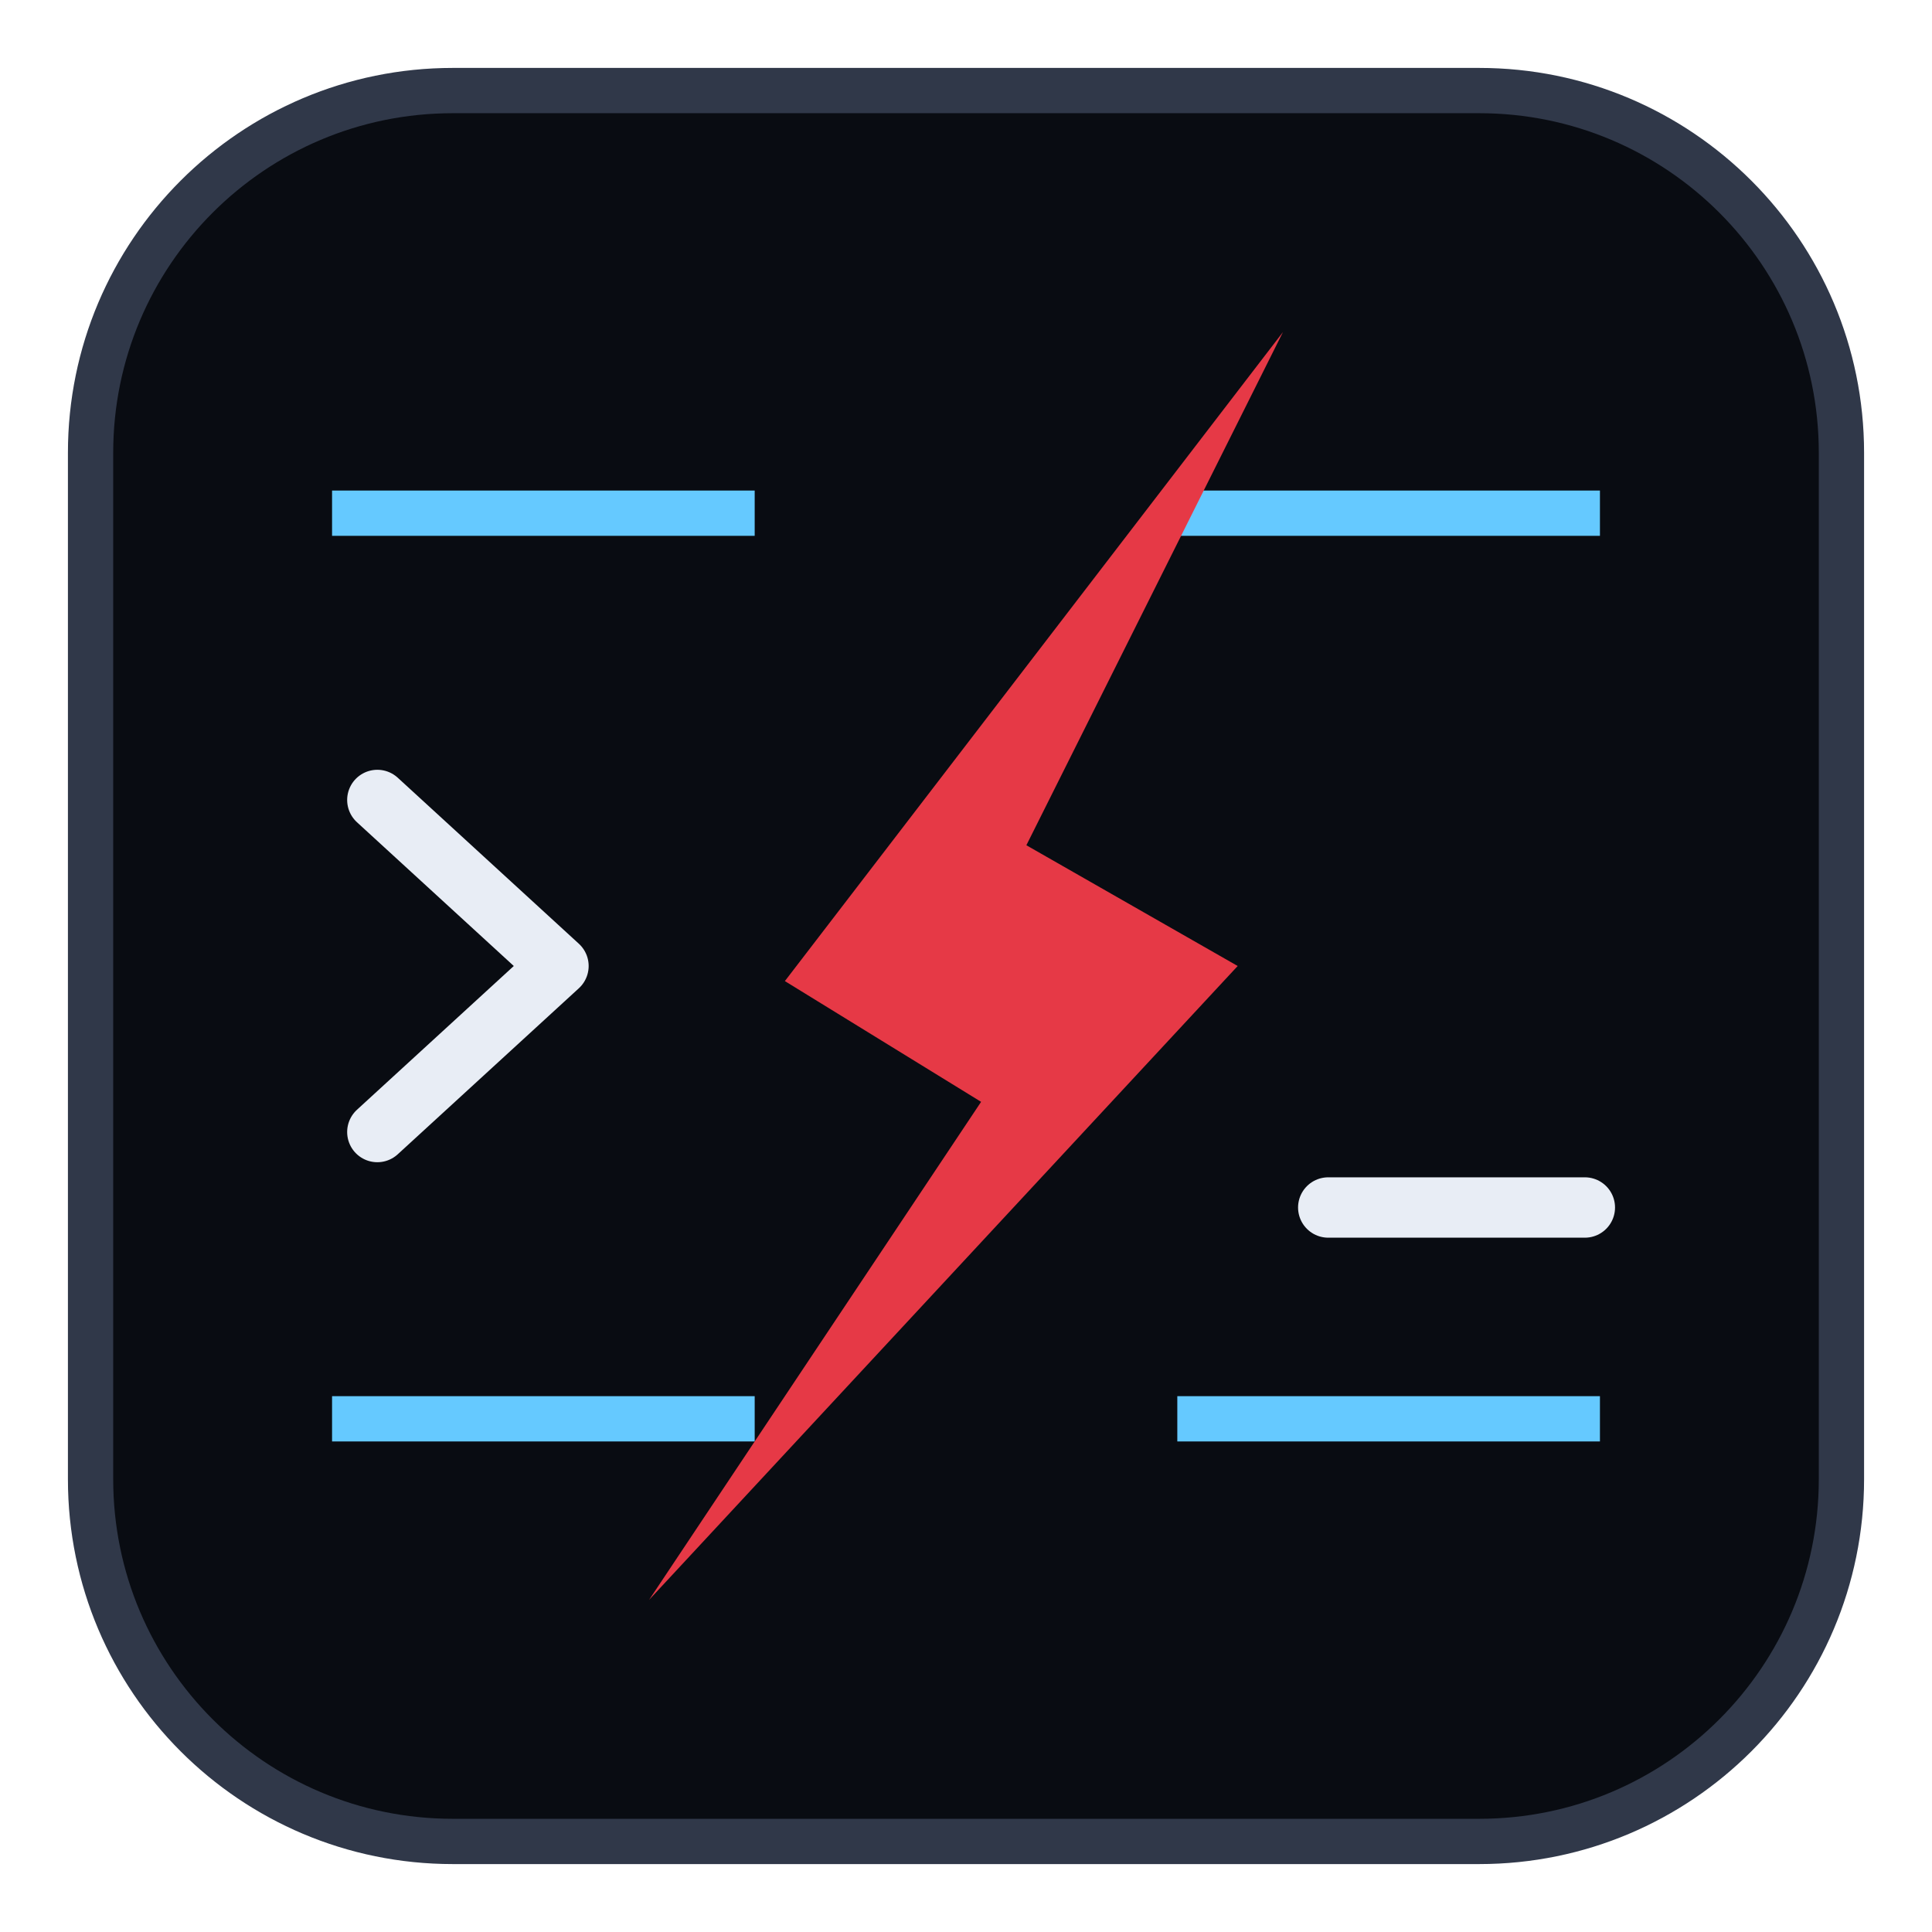
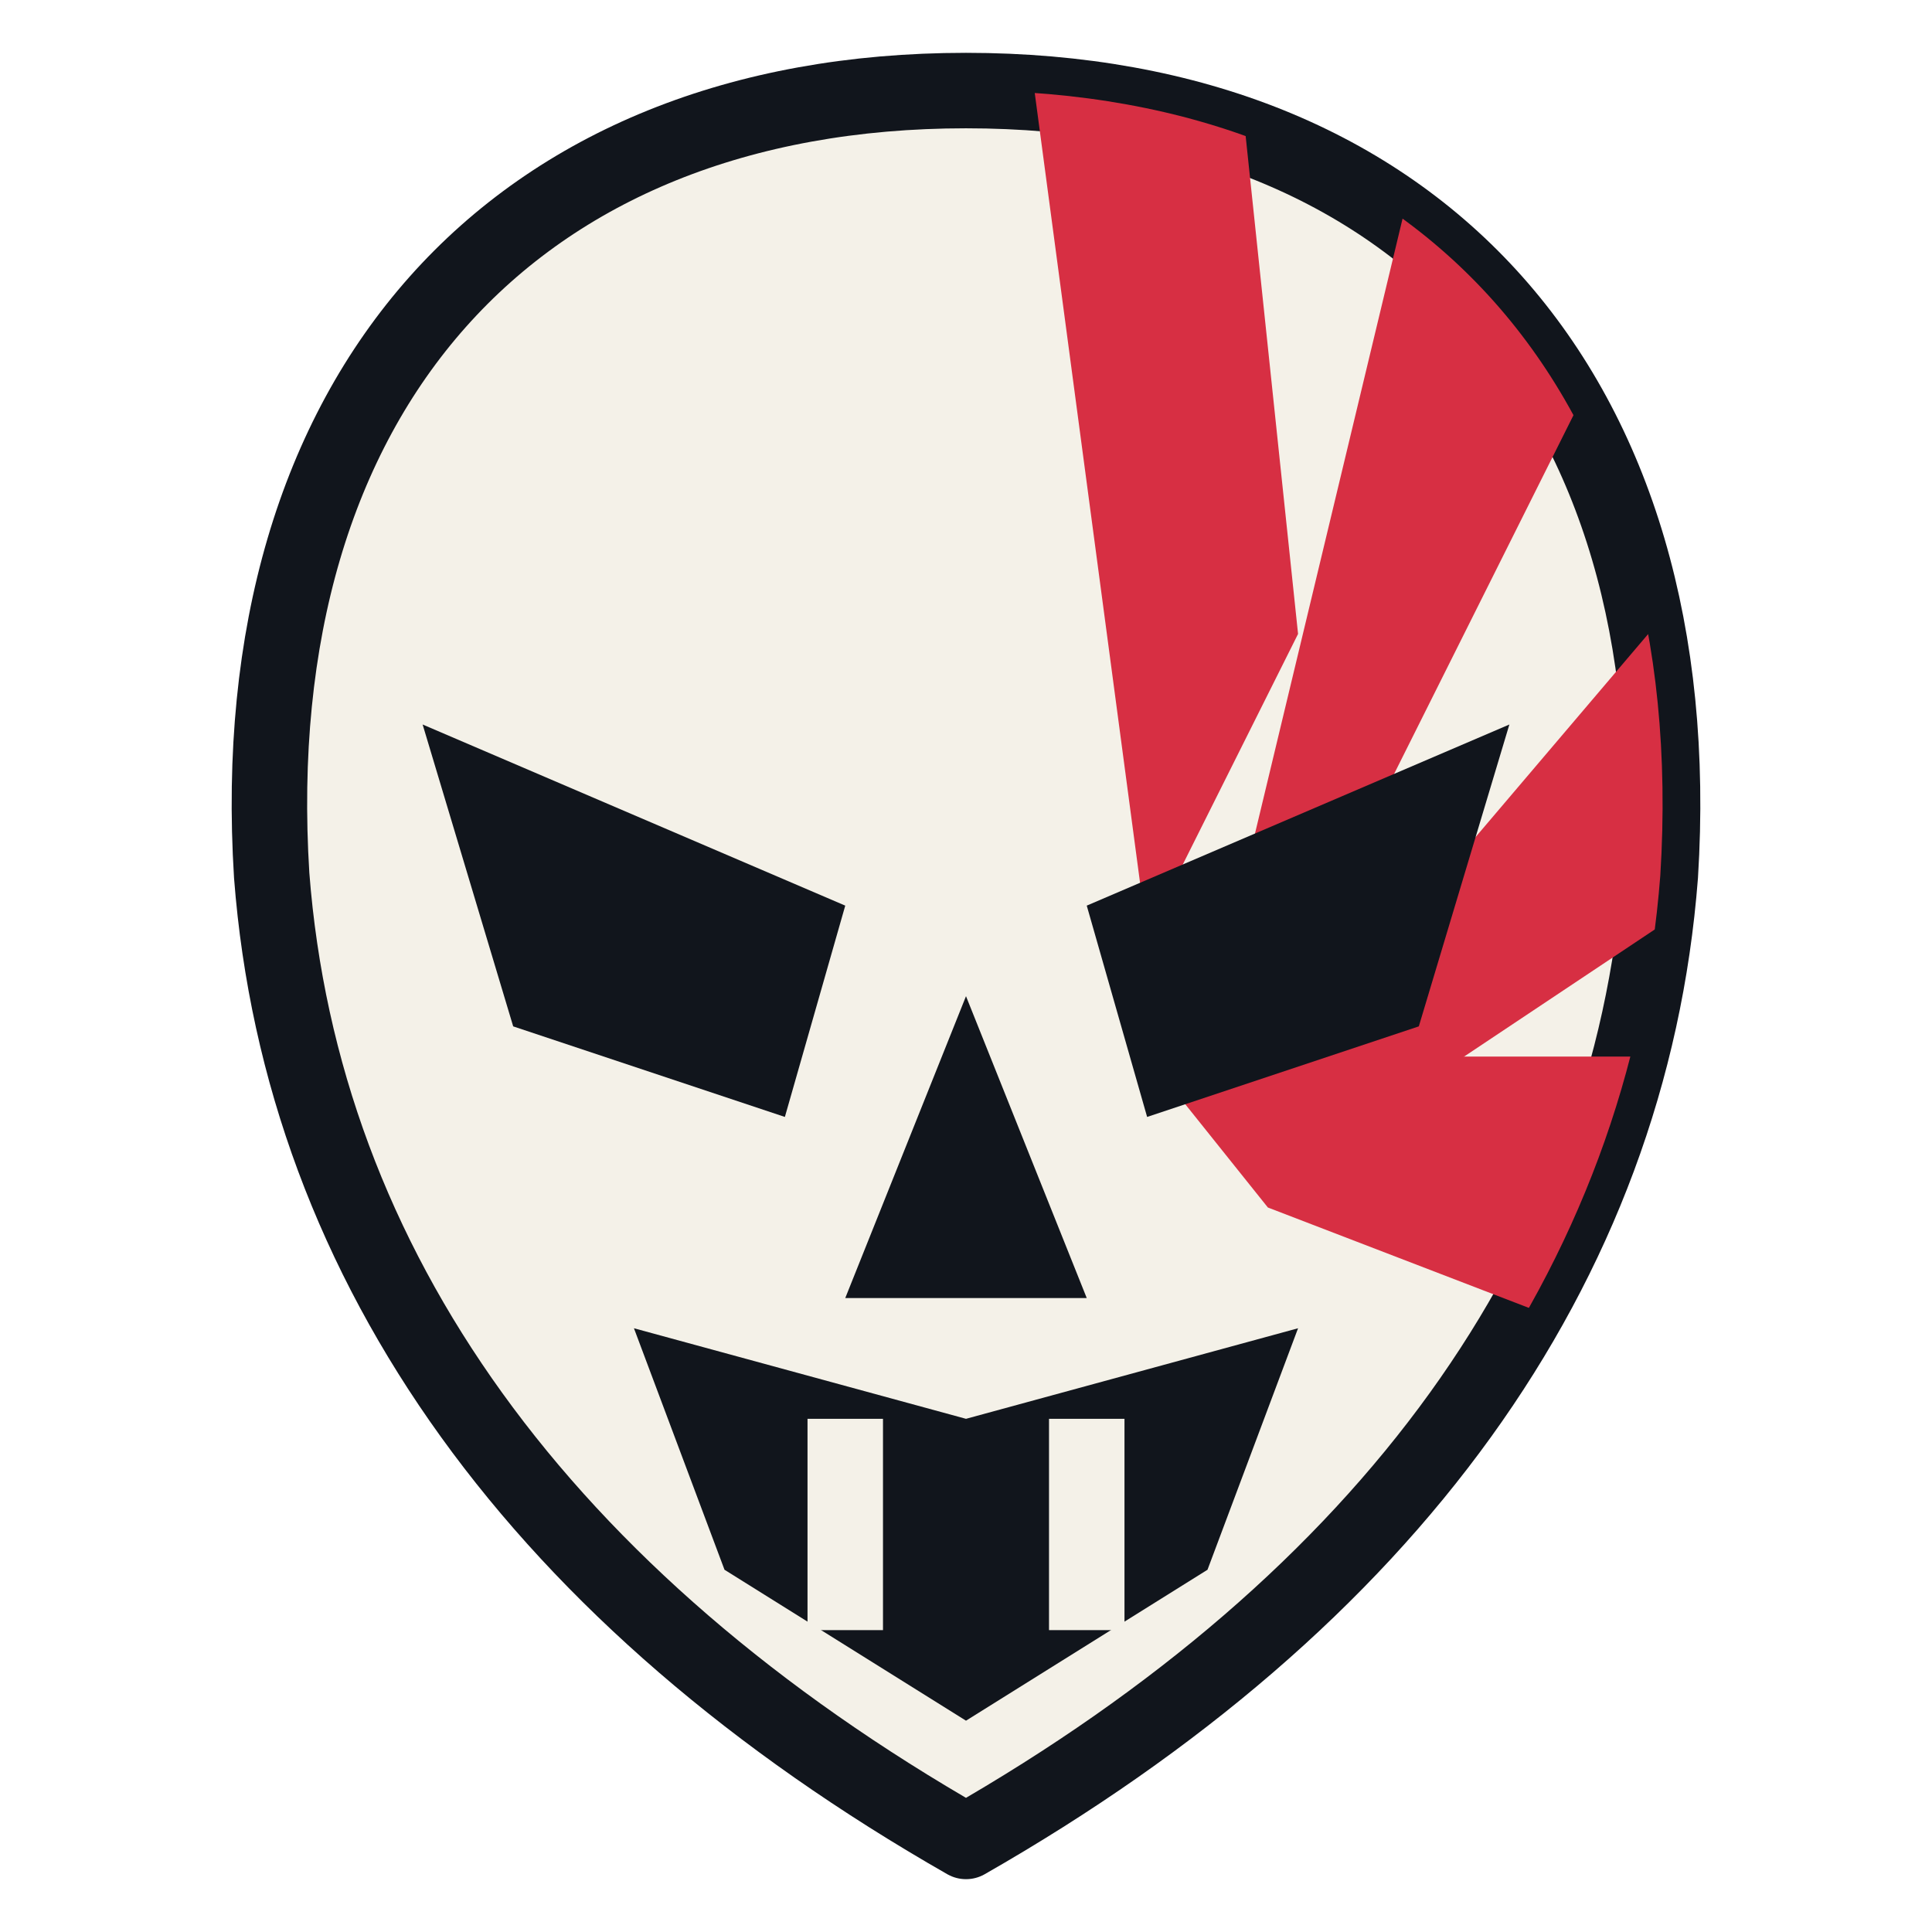
- <svg xmlns="http://www.w3.org/2000/svg" width="128" height="128" viewBox="0 0 128 128">
-   <rect x="6" y="6" width="116" height="116" rx="24" fill="#090c12" stroke="#303849" stroke-width="3" />
-   <path d="M22 34h28M22 94h28M78 34h28M78 94h28" stroke="#65c9ff" stroke-width="3" />
-   <path d="M85 22 52 65l13 8-22 33 39-42-14-8z" fill="#e63946" />
-   <path d="m25 53 12 11-12 11M88 80h17" fill="none" stroke="#e8edf5" stroke-width="4" stroke-linecap="round" stroke-linejoin="round" />
+ <svg xmlns="http://www.w3.org/2000/svg" width="64" height="64" viewBox="0 0 64 64">
+   <defs>
+     <clipPath id="face">
+       <path d="M32 3C17 3 8 13 9 29c1 13 9 24 23 32 14-8 22-19 23-32C56 13 47 3 32 3Z" />
+     </clipPath>
+   </defs>
+   <path d="M32 3C17 3 8 13 9 29c1 13 9 24 23 32 14-8 22-19 23-32C56 13 47 3 32 3Z" fill="#f4f1e8" stroke="#11151c" stroke-width="2.5" stroke-linejoin="round" />
+   <g clip-path="url(#face)" fill="#d72f43">
+     <path d="m34 1 7 1 2 19-5 10Z" />
+     <path d="m47 5 7 5-8 16-5 4Z" />
+     <path d="m58 17 4 9-15 10-6 1Z" />
+     <path d="m59 35-4 10-13-5-4-5Z" />
+   </g>
+   <path d="m14 24 14 6-2 7-9-3Z M50 24l-14 6 2 7 9-3Z" fill="#11151c" />
+   <path d="m32 33-4 10h8Z" fill="#11151c" />
+   <path d="m21 44 11 3 11-3-3 8-8 5-8-5Z" fill="#11151c" />
+   <path d="M28 47v7m8-7v7" fill="none" stroke="#f4f1e8" stroke-width="2.5" />
</svg>
